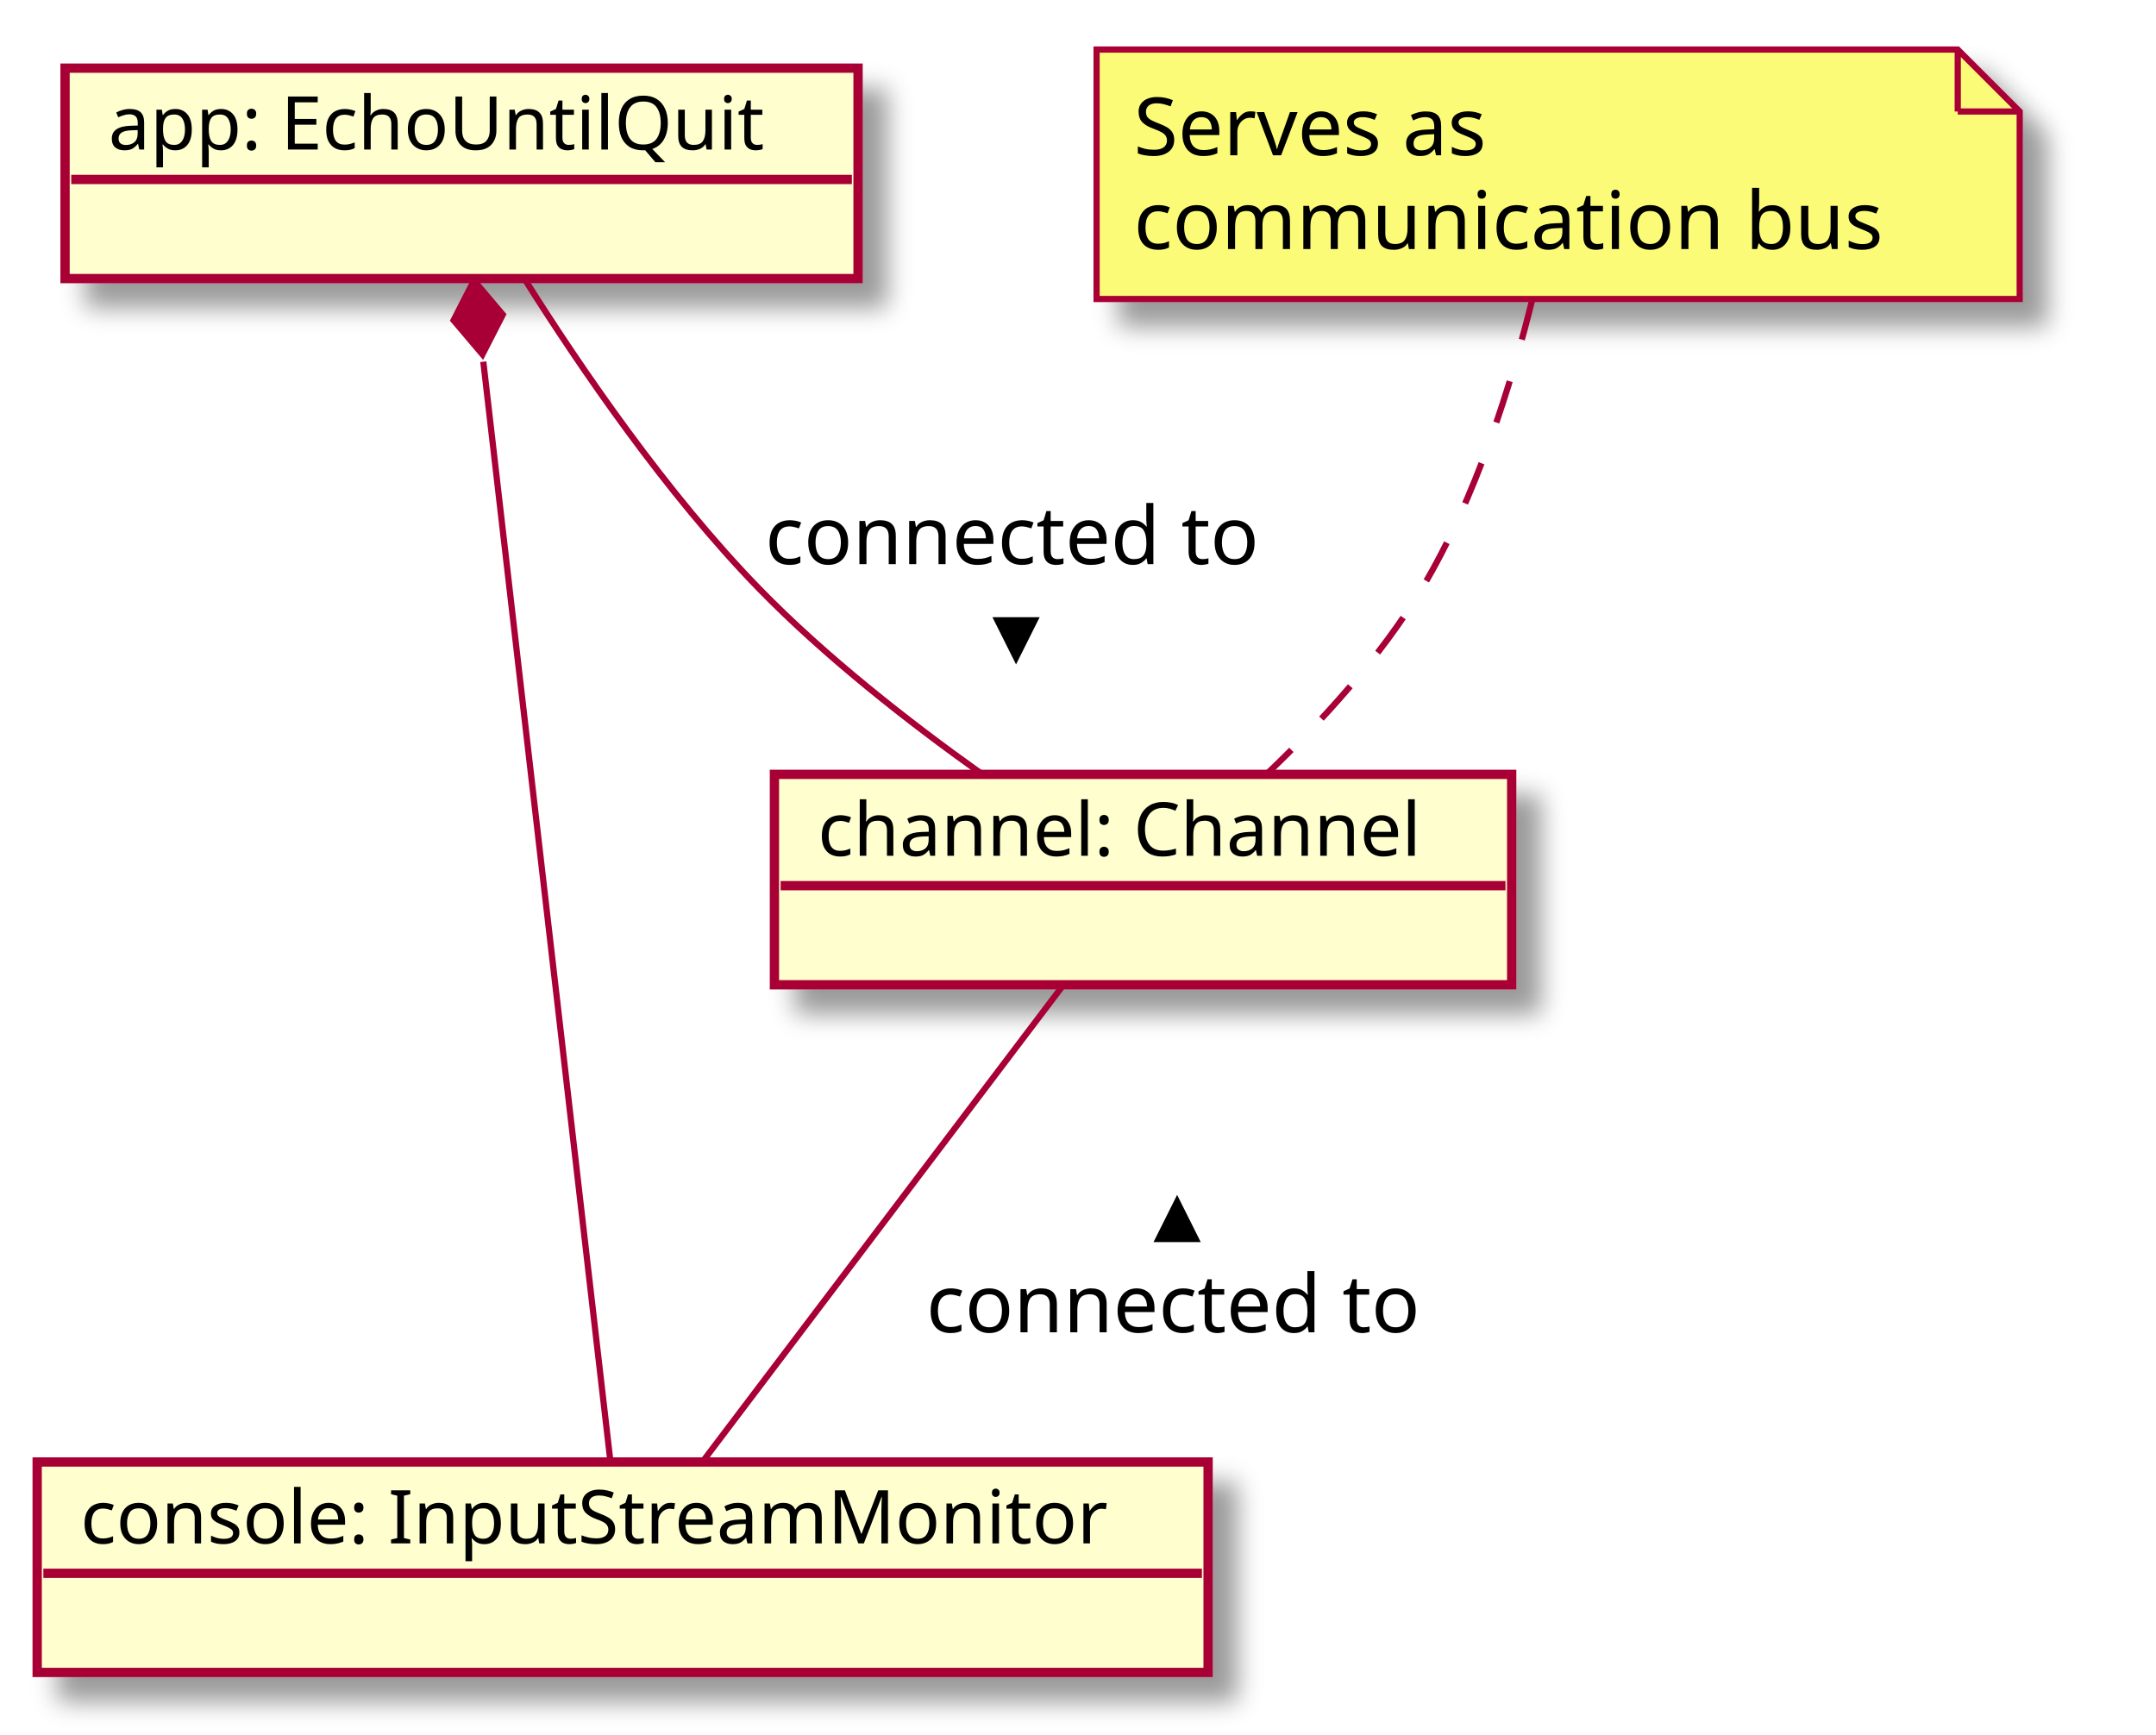
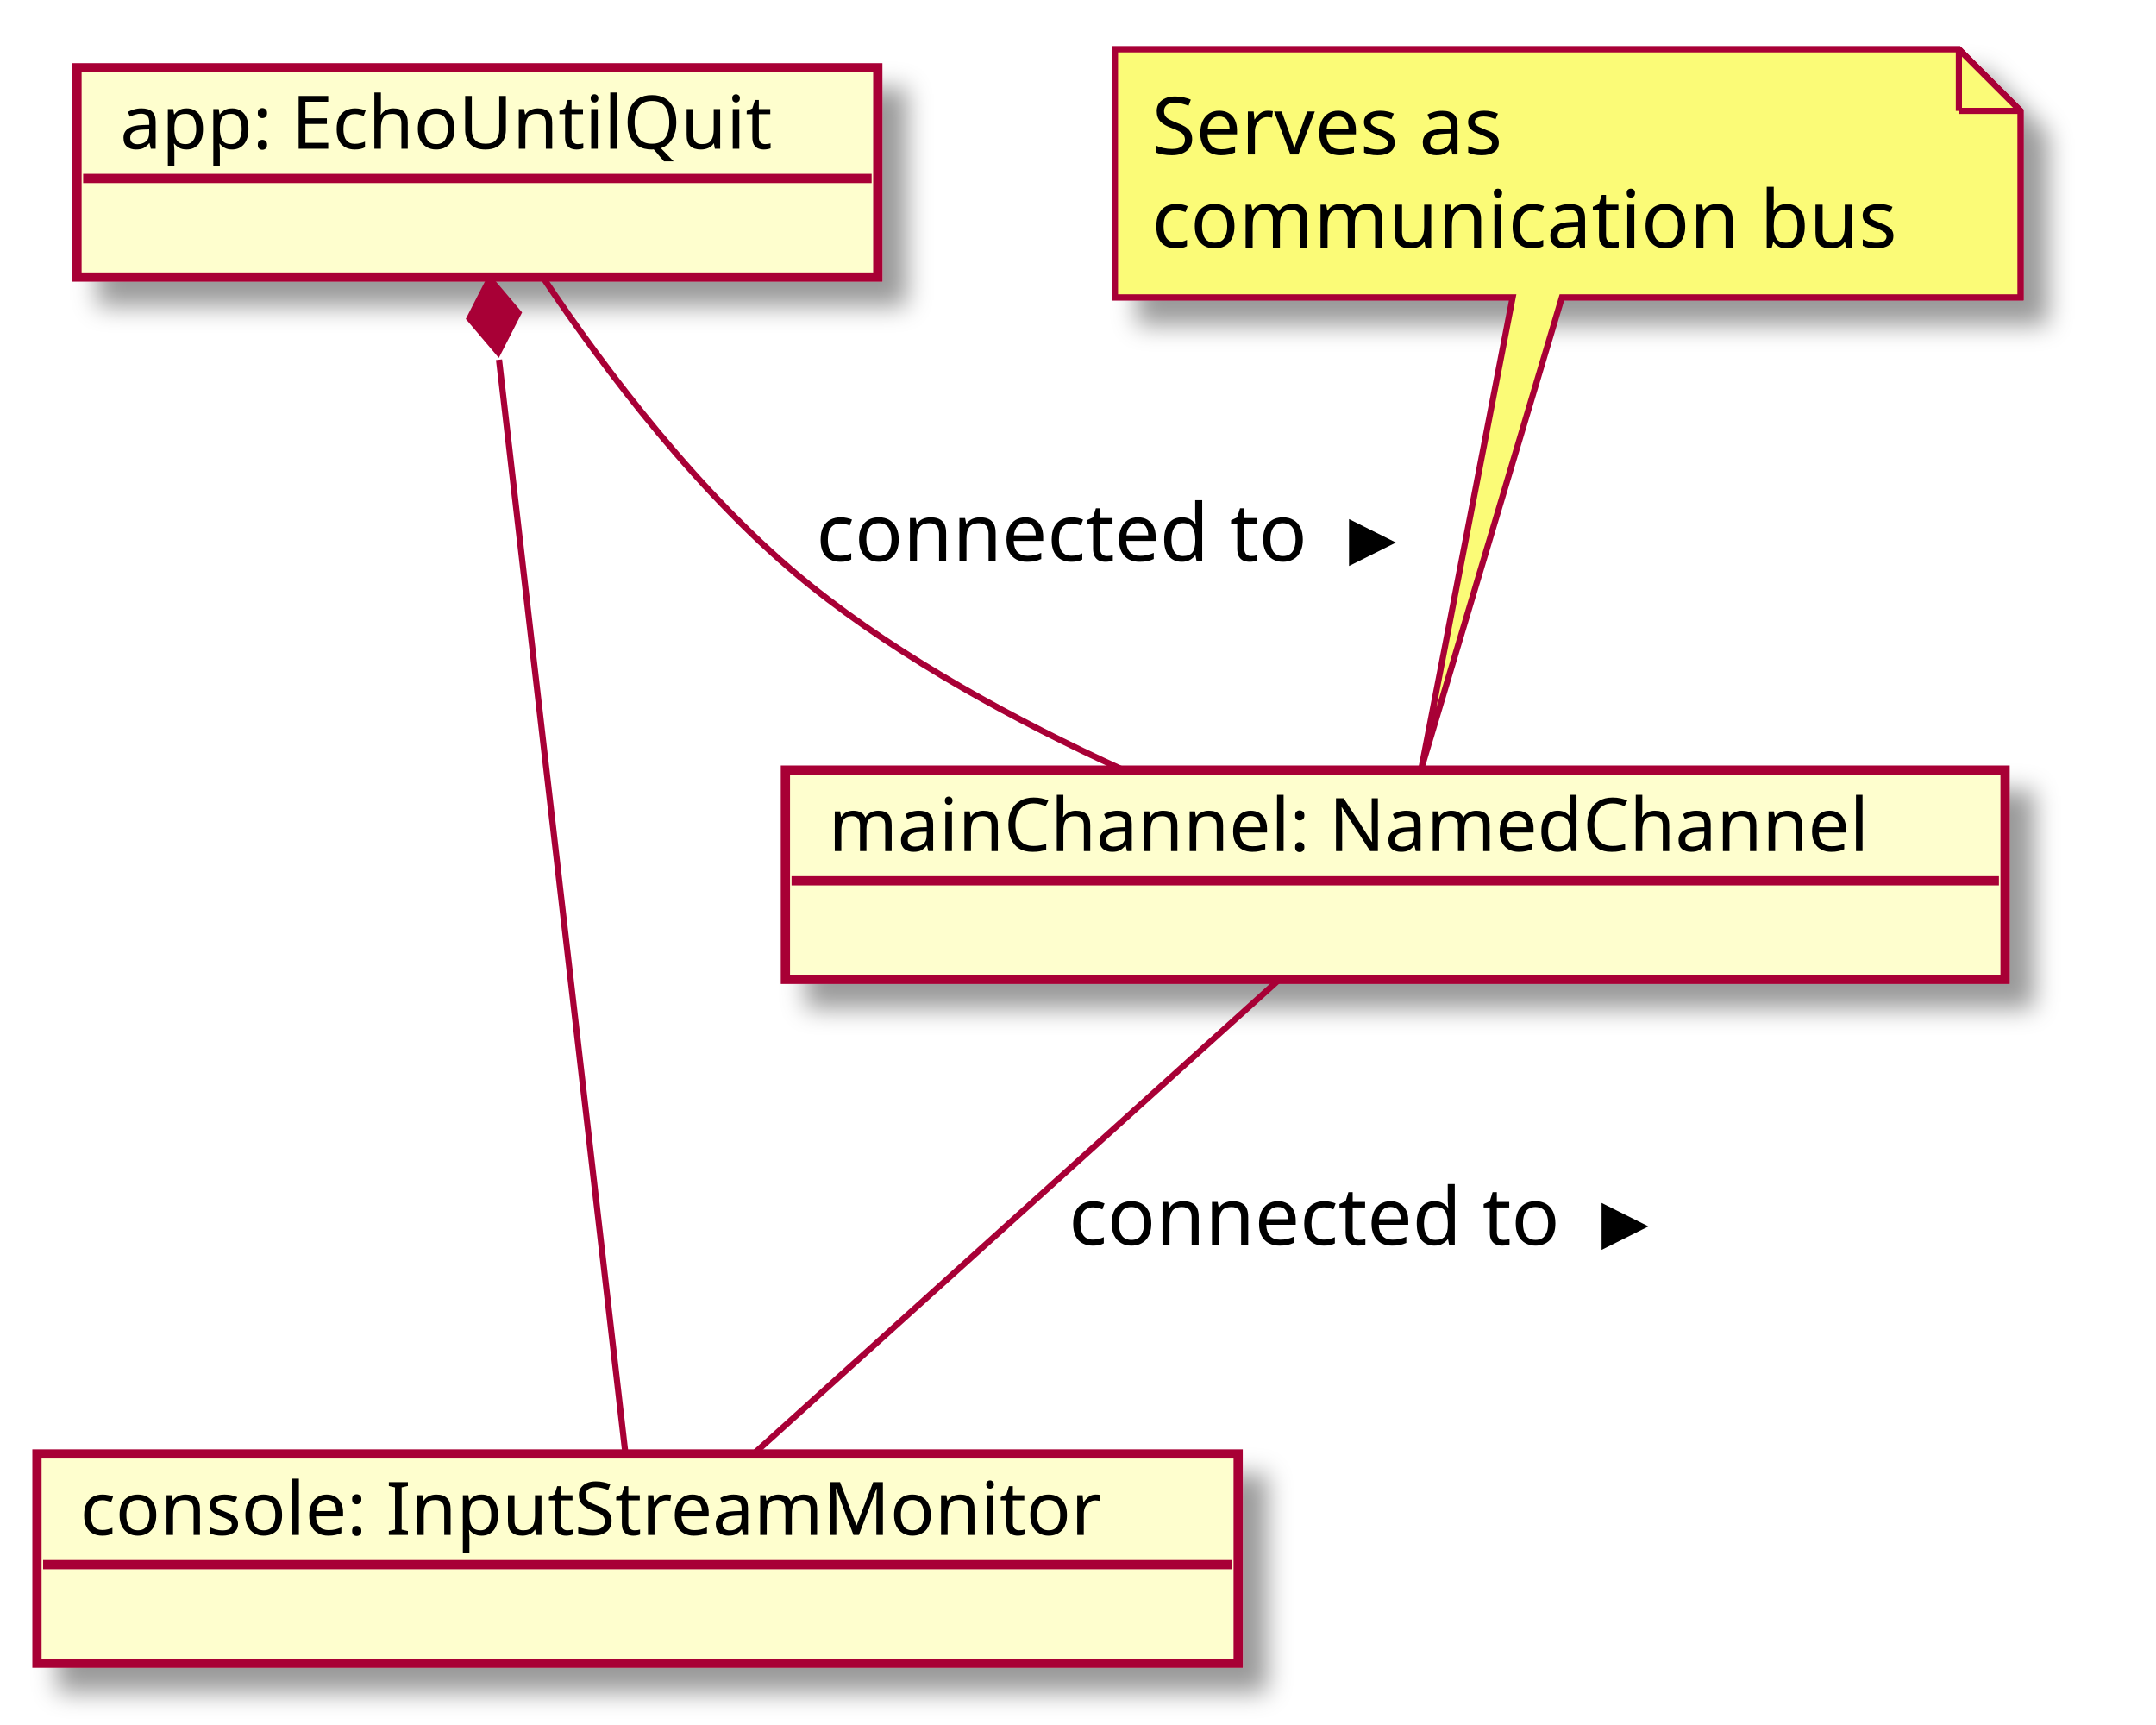
- <svg xmlns="http://www.w3.org/2000/svg" contentScriptType="application/ecmascript" contentStyleType="text/css" height="280px" preserveAspectRatio="none" style="width:348px;height:280px;" version="1.1" viewBox="0 0 348 280" width="348px" zoomAndPan="magnify">
+ <svg xmlns="http://www.w3.org/2000/svg" contentScriptType="application/ecmascript" contentStyleType="text/css" height="280px" preserveAspectRatio="none" style="width:350px;height:280px;" version="1.1" viewBox="0 0 350 280" width="350px" zoomAndPan="magnify">
  <defs>
-     <filter height="300%" id="f1xtle6op7ry7b" width="300%" x="-1" y="-1">
+     <filter height="300%" id="fmsgu8zjhlyaz" width="300%" x="-1" y="-1">
      <feGaussianBlur result="blurOut" stdDeviation="2.0" />
      <feColorMatrix in="blurOut" result="blurOut2" type="matrix" values="0 0 0 0 0 0 0 0 0 0 0 0 0 0 0 0 0 0 .4 0" />
      <feOffset dx="4.0" dy="4.0" in="blurOut2" result="blurOut3" />
      <feBlend in="SourceGraphic" in2="blurOut3" mode="normal" />
    </filter>
  </defs>
  <g>
-     <rect fill="#FEFECE" filter="url(#f1xtle6op7ry7b)" height="33.969" style="stroke: #A80036; stroke-width: 1.5;" width="128" x="10.5" y="11" />
-     <text fill="#000000" font-family="sans-serif" font-size="12" lengthAdjust="spacingAndGlyphs" textLength="114" x="17.5" y="24.139">app: EchoUntilQuit</text>
-     <line style="stroke: #A80036; stroke-width: 1.5;" x1="11.5" x2="137.5" y1="28.969" y2="28.969" />
-     <rect fill="#FEFECE" filter="url(#f1xtle6op7ry7b)" height="33.969" style="stroke: #A80036; stroke-width: 1.5;" width="189" x="6" y="236" />
-     <text fill="#000000" font-family="sans-serif" font-size="12" lengthAdjust="spacingAndGlyphs" textLength="175" x="13" y="249.139">console: InputStreamMonitor</text>
-     <line style="stroke: #A80036; stroke-width: 1.5;" x1="7" x2="194" y1="253.969" y2="253.969" />
-     <rect fill="#FEFECE" filter="url(#f1xtle6op7ry7b)" height="33.969" style="stroke: #A80036; stroke-width: 1.5;" width="119" x="125" y="125" />
-     <text fill="#000000" font-family="sans-serif" font-size="12" lengthAdjust="spacingAndGlyphs" textLength="105" x="132" y="138.139">channel: Channel</text>
-     <line style="stroke: #A80036; stroke-width: 1.5;" x1="126" x2="243" y1="142.969" y2="142.969" />
-     <polygon fill="#FBFB77" filter="url(#f1xtle6op7ry7b)" points="177,8,177,48.266,326,48.266,326,18,316,8,177,8" style="stroke: #A80036; stroke-width: 1.0;" />
-     <line style="stroke: #A80036; stroke-width: 1.0;" x1="316" x2="316" y1="8" y2="18" />
-     <line style="stroke: #A80036; stroke-width: 1.0;" x1="326" x2="316" y1="18" y2="18" />
-     <text fill="#000000" font-family="sans-serif" font-size="13" lengthAdjust="spacingAndGlyphs" textLength="63" x="183" y="25.067">Serves as</text>
-     <text fill="#000000" font-family="sans-serif" font-size="13" lengthAdjust="spacingAndGlyphs" textLength="128" x="183" y="40.2">communication bus</text>
-     <path d="M78.011,58.386 C83.555,106.356 94.153,198.071 98.532,235.967 " fill="none" id="app-console" style="stroke: #A80036; stroke-width: 1.0;" />
-     <polygon fill="#A80036" points="76.497,45.282,73.212,51.701,77.875,57.203,81.159,50.783,76.497,45.282" style="stroke: #A80036; stroke-width: 1.0;" />
-     <path d="M84.673,45.038 C93.623,59.261 107.529,79.62 122.5,95 C133.24,106.034 146.71,116.561 158.348,124.845 " fill="none" id="app-channel" style="stroke: #A80036; stroke-width: 1.0;" />
-     <text fill="#000000" font-family="sans-serif" font-size="13" lengthAdjust="spacingAndGlyphs" textLength="84" x="123.5" y="91.067">connected to</text>
-     <polygon fill="#000000" points="161,100.133,164,106.133,167,100.133,161,100.133" style="stroke: #000000; stroke-width: 1.0;" />
-     <path d="M171.375,159.344 C155.594,180.197 129.272,214.979 113.533,235.778 " fill="none" id="channel-console" style="stroke: #A80036; stroke-width: 1.0;" />
-     <polygon fill="#000000" points="187,200,190,194,193,200,187,200" style="stroke: #000000; stroke-width: 1.0;" />
-     <text fill="#000000" font-family="sans-serif" font-size="13" lengthAdjust="spacingAndGlyphs" textLength="84" x="149.5" y="215.067">connected to</text>
-     <path d="M247.401,48.048 C243.99,61.909 238.256,80.408 229.5,95 C222.874,106.043 213.225,116.571 204.56,124.853 " fill="none" id="GMN1085-channel" style="stroke: #A80036; stroke-width: 1.0; stroke-dasharray: 7.0,7.0;" />
+     <rect fill="#FEFECE" filter="url(#fmsgu8zjhlyaz)" height="33.969" style="stroke: #A80036; stroke-width: 1.5;" width="130" x="12.5" y="11" />
+     <text fill="#000000" font-family="sans-serif" font-size="12" lengthAdjust="spacingAndGlyphs" textLength="116" x="19.5" y="24.139">app: EchoUntilQuit</text>
+     <line style="stroke: #A80036; stroke-width: 1.5;" x1="13.5" x2="141.5" y1="28.969" y2="28.969" />
+     <rect fill="#FEFECE" filter="url(#fmsgu8zjhlyaz)" height="33.969" style="stroke: #A80036; stroke-width: 1.5;" width="195" x="6" y="236" />
+     <text fill="#000000" font-family="sans-serif" font-size="12" lengthAdjust="spacingAndGlyphs" textLength="181" x="13" y="249.139">console: InputStreamMonitor</text>
+     <line style="stroke: #A80036; stroke-width: 1.5;" x1="7" x2="200" y1="253.969" y2="253.969" />
+     <rect fill="#FEFECE" filter="url(#fmsgu8zjhlyaz)" height="33.969" style="stroke: #A80036; stroke-width: 1.5;" width="198" x="127.5" y="125" />
+     <text fill="#000000" font-family="sans-serif" font-size="12" lengthAdjust="spacingAndGlyphs" textLength="184" x="134.5" y="138.139">mainChannel: NamedChannel</text>
+     <line style="stroke: #A80036; stroke-width: 1.5;" x1="128.5" x2="324.5" y1="142.969" y2="142.969" />
+     <polygon fill="#FBFB77" filter="url(#fmsgu8zjhlyaz)" points="181,8,181,48.266,328,48.266,328,18,318,8,181,8" style="stroke: #A80036; stroke-width: 1.0;" />
+     <polygon fill="#FBFB77" points="181,8,181,48.266,245.559,48.266,230.751,124.692,253.559,48.266,328,48.266,328,18,318,8,181,8" style="stroke: #A80036; stroke-width: 1.0;" />
+     <line style="stroke: #A80036; stroke-width: 1.0;" x1="318" x2="318" y1="8" y2="18" />
+     <line style="stroke: #A80036; stroke-width: 1.0;" x1="328" x2="318" y1="18" y2="18" />
+     <text fill="#000000" font-family="sans-serif" font-size="13" lengthAdjust="spacingAndGlyphs" textLength="63" x="187" y="25.067">Serves as</text>
+     <text fill="#000000" font-family="sans-serif" font-size="13" lengthAdjust="spacingAndGlyphs" textLength="126" x="187" y="40.2">communication bus</text>
+     <path d="M81.011,58.386 C86.555,106.356 97.153,198.071 101.532,235.967 " fill="none" id="app-console" style="stroke: #A80036; stroke-width: 1.0;" />
+     <polygon fill="#A80036" points="79.497,45.282,76.212,51.701,80.875,57.203,84.159,50.783,79.497,45.282" style="stroke: #A80036; stroke-width: 1.0;" />
+     <path d="M88.224,45.154 C98.069,59.837 113.785,80.793 131.5,95 C146.573,107.088 165.263,117.166 182.067,124.851 " fill="none" id="app-channel" style="stroke: #A80036; stroke-width: 1.0;" />
+     <text fill="#000000" font-family="sans-serif" font-size="13" lengthAdjust="spacingAndGlyphs" textLength="84" x="132.5" y="91.067">connected to</text>
+     <polygon fill="#000000" points="219.5,85.066,225.5,88.066,219.5,91.066,219.5,85.066" style="stroke: #000000; stroke-width: 1.0;" />
+     <path d="M207.551,159.101 C184.504,179.899 145.821,214.808 122.673,235.697 " fill="none" id="channel-console" style="stroke: #A80036; stroke-width: 1.0;" />
+     <text fill="#000000" font-family="sans-serif" font-size="13" lengthAdjust="spacingAndGlyphs" textLength="84" x="173.5" y="202.067">connected to</text>
+     <polygon fill="#000000" points="260.5,196.066,266.5,199.066,260.5,202.066,260.5,196.066" style="stroke: #000000; stroke-width: 1.0;" />
  </g>
</svg>
